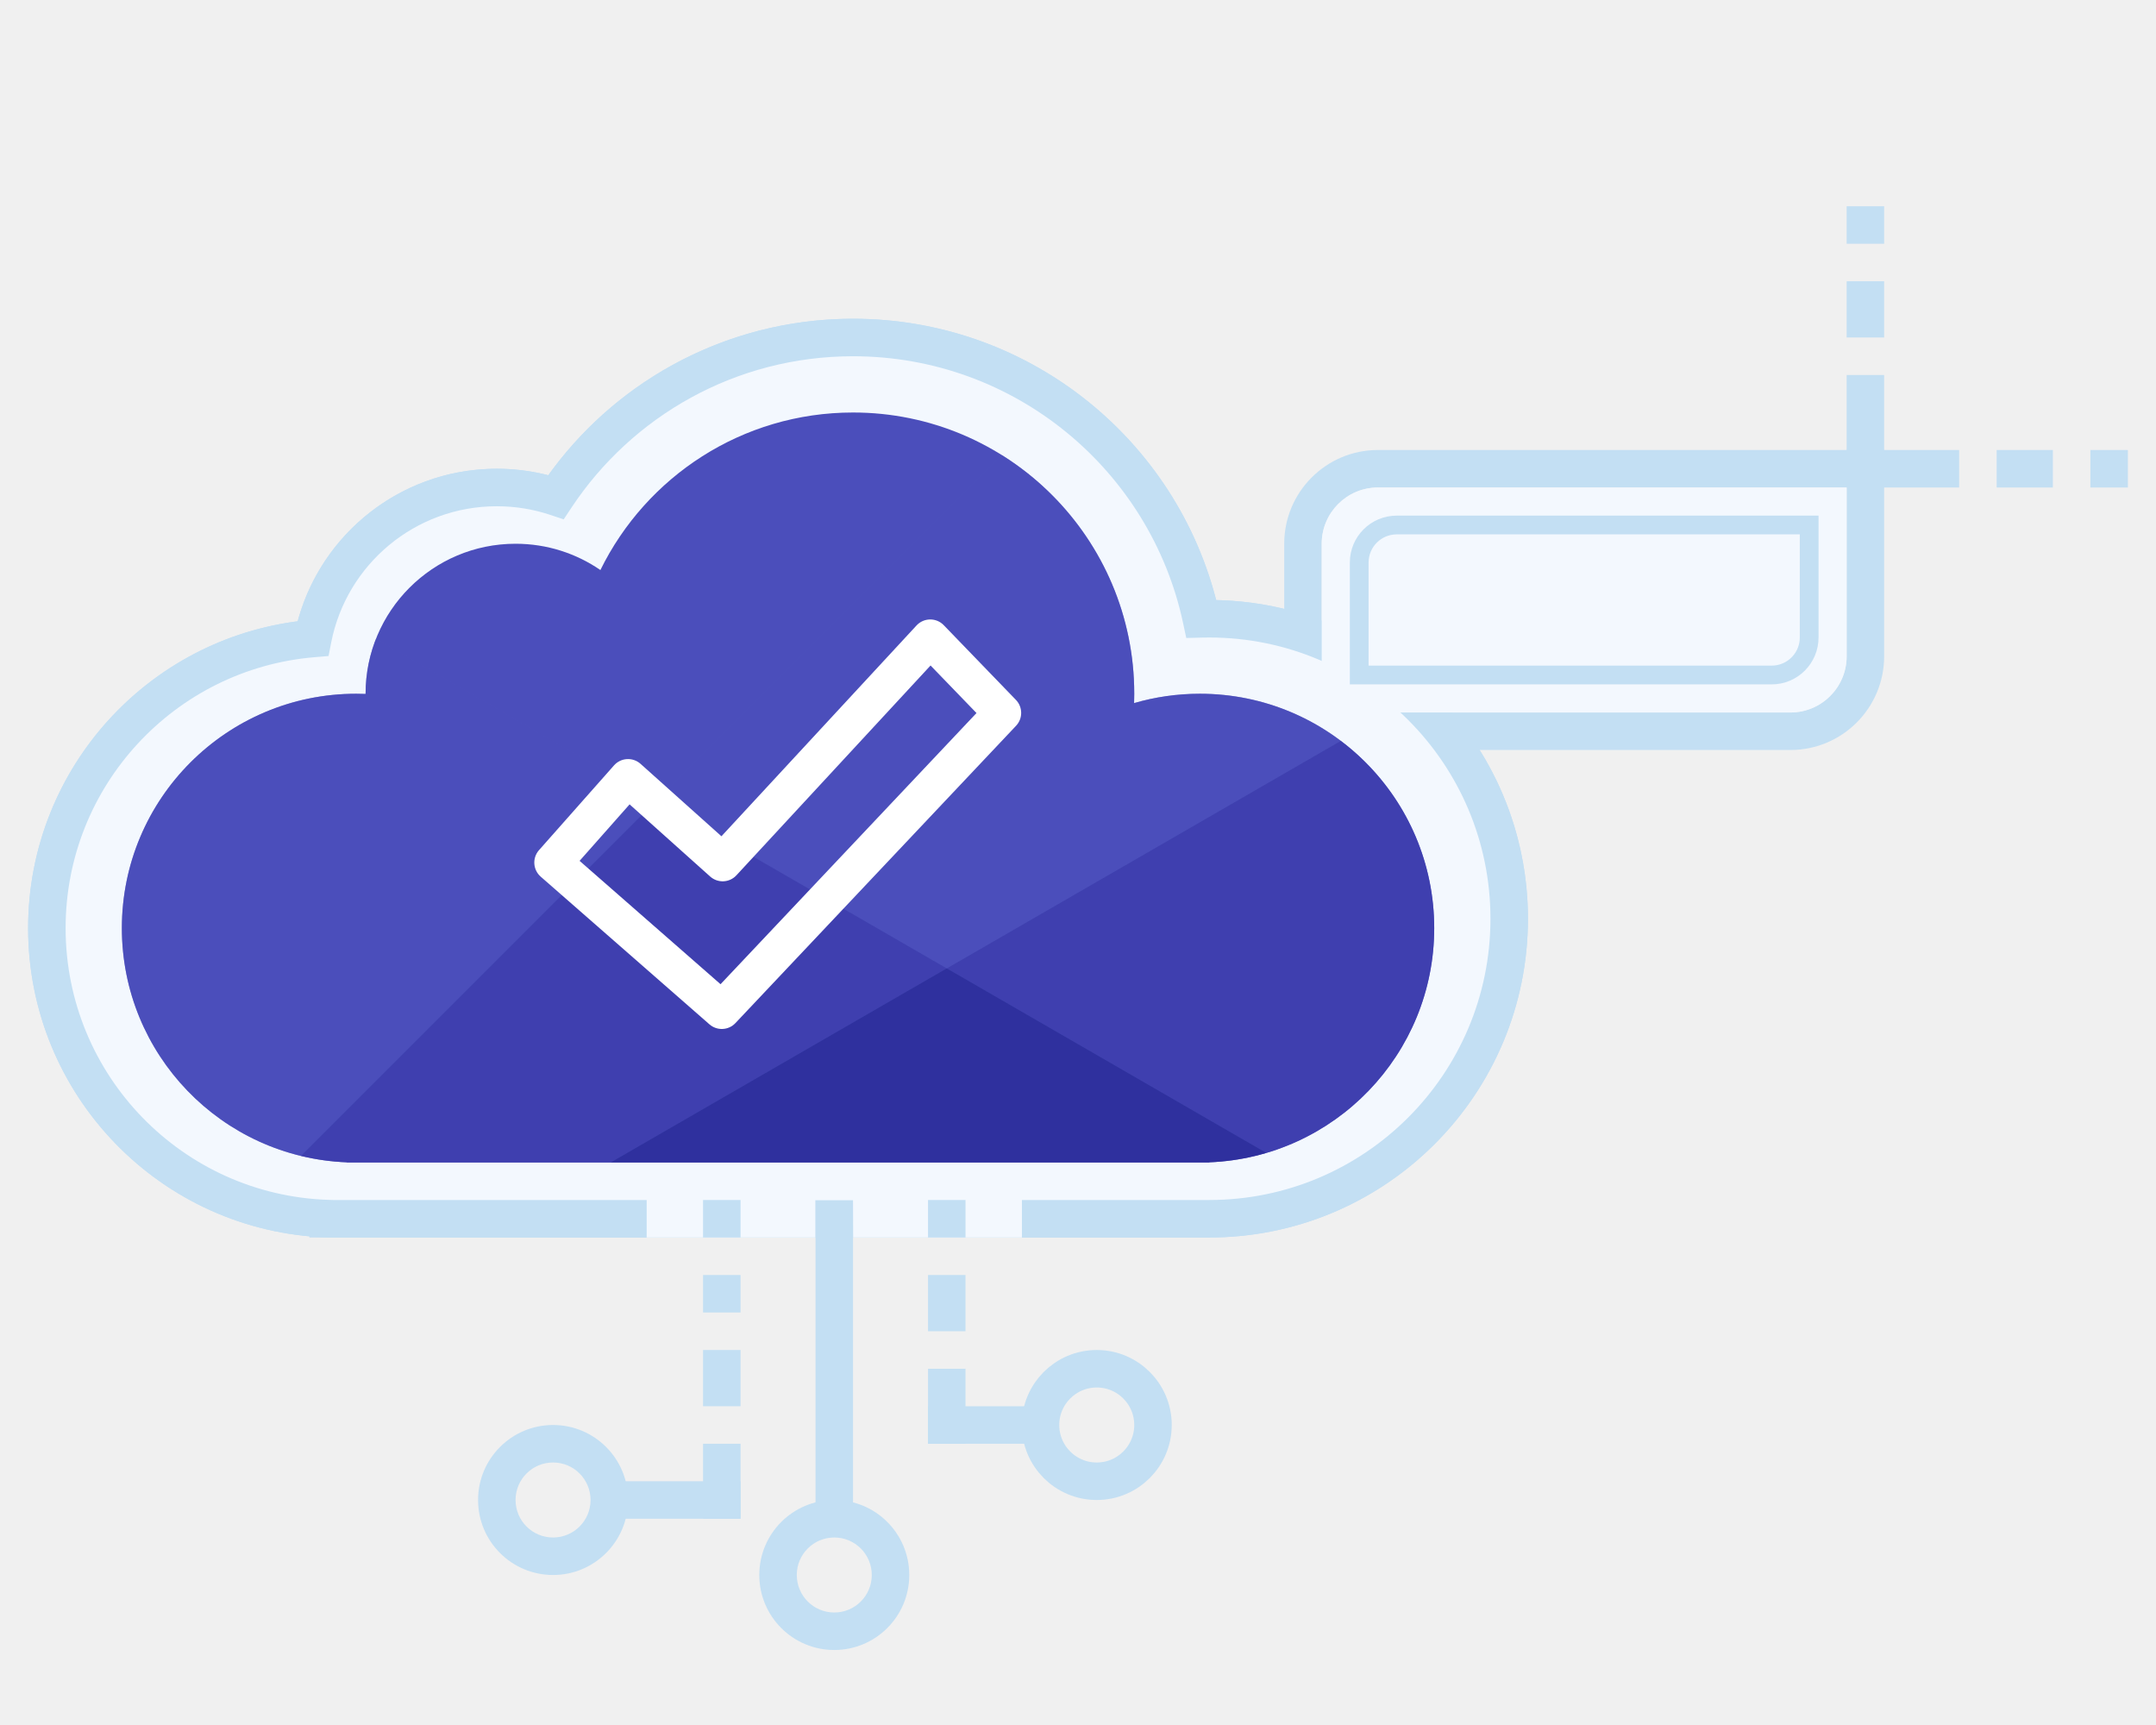
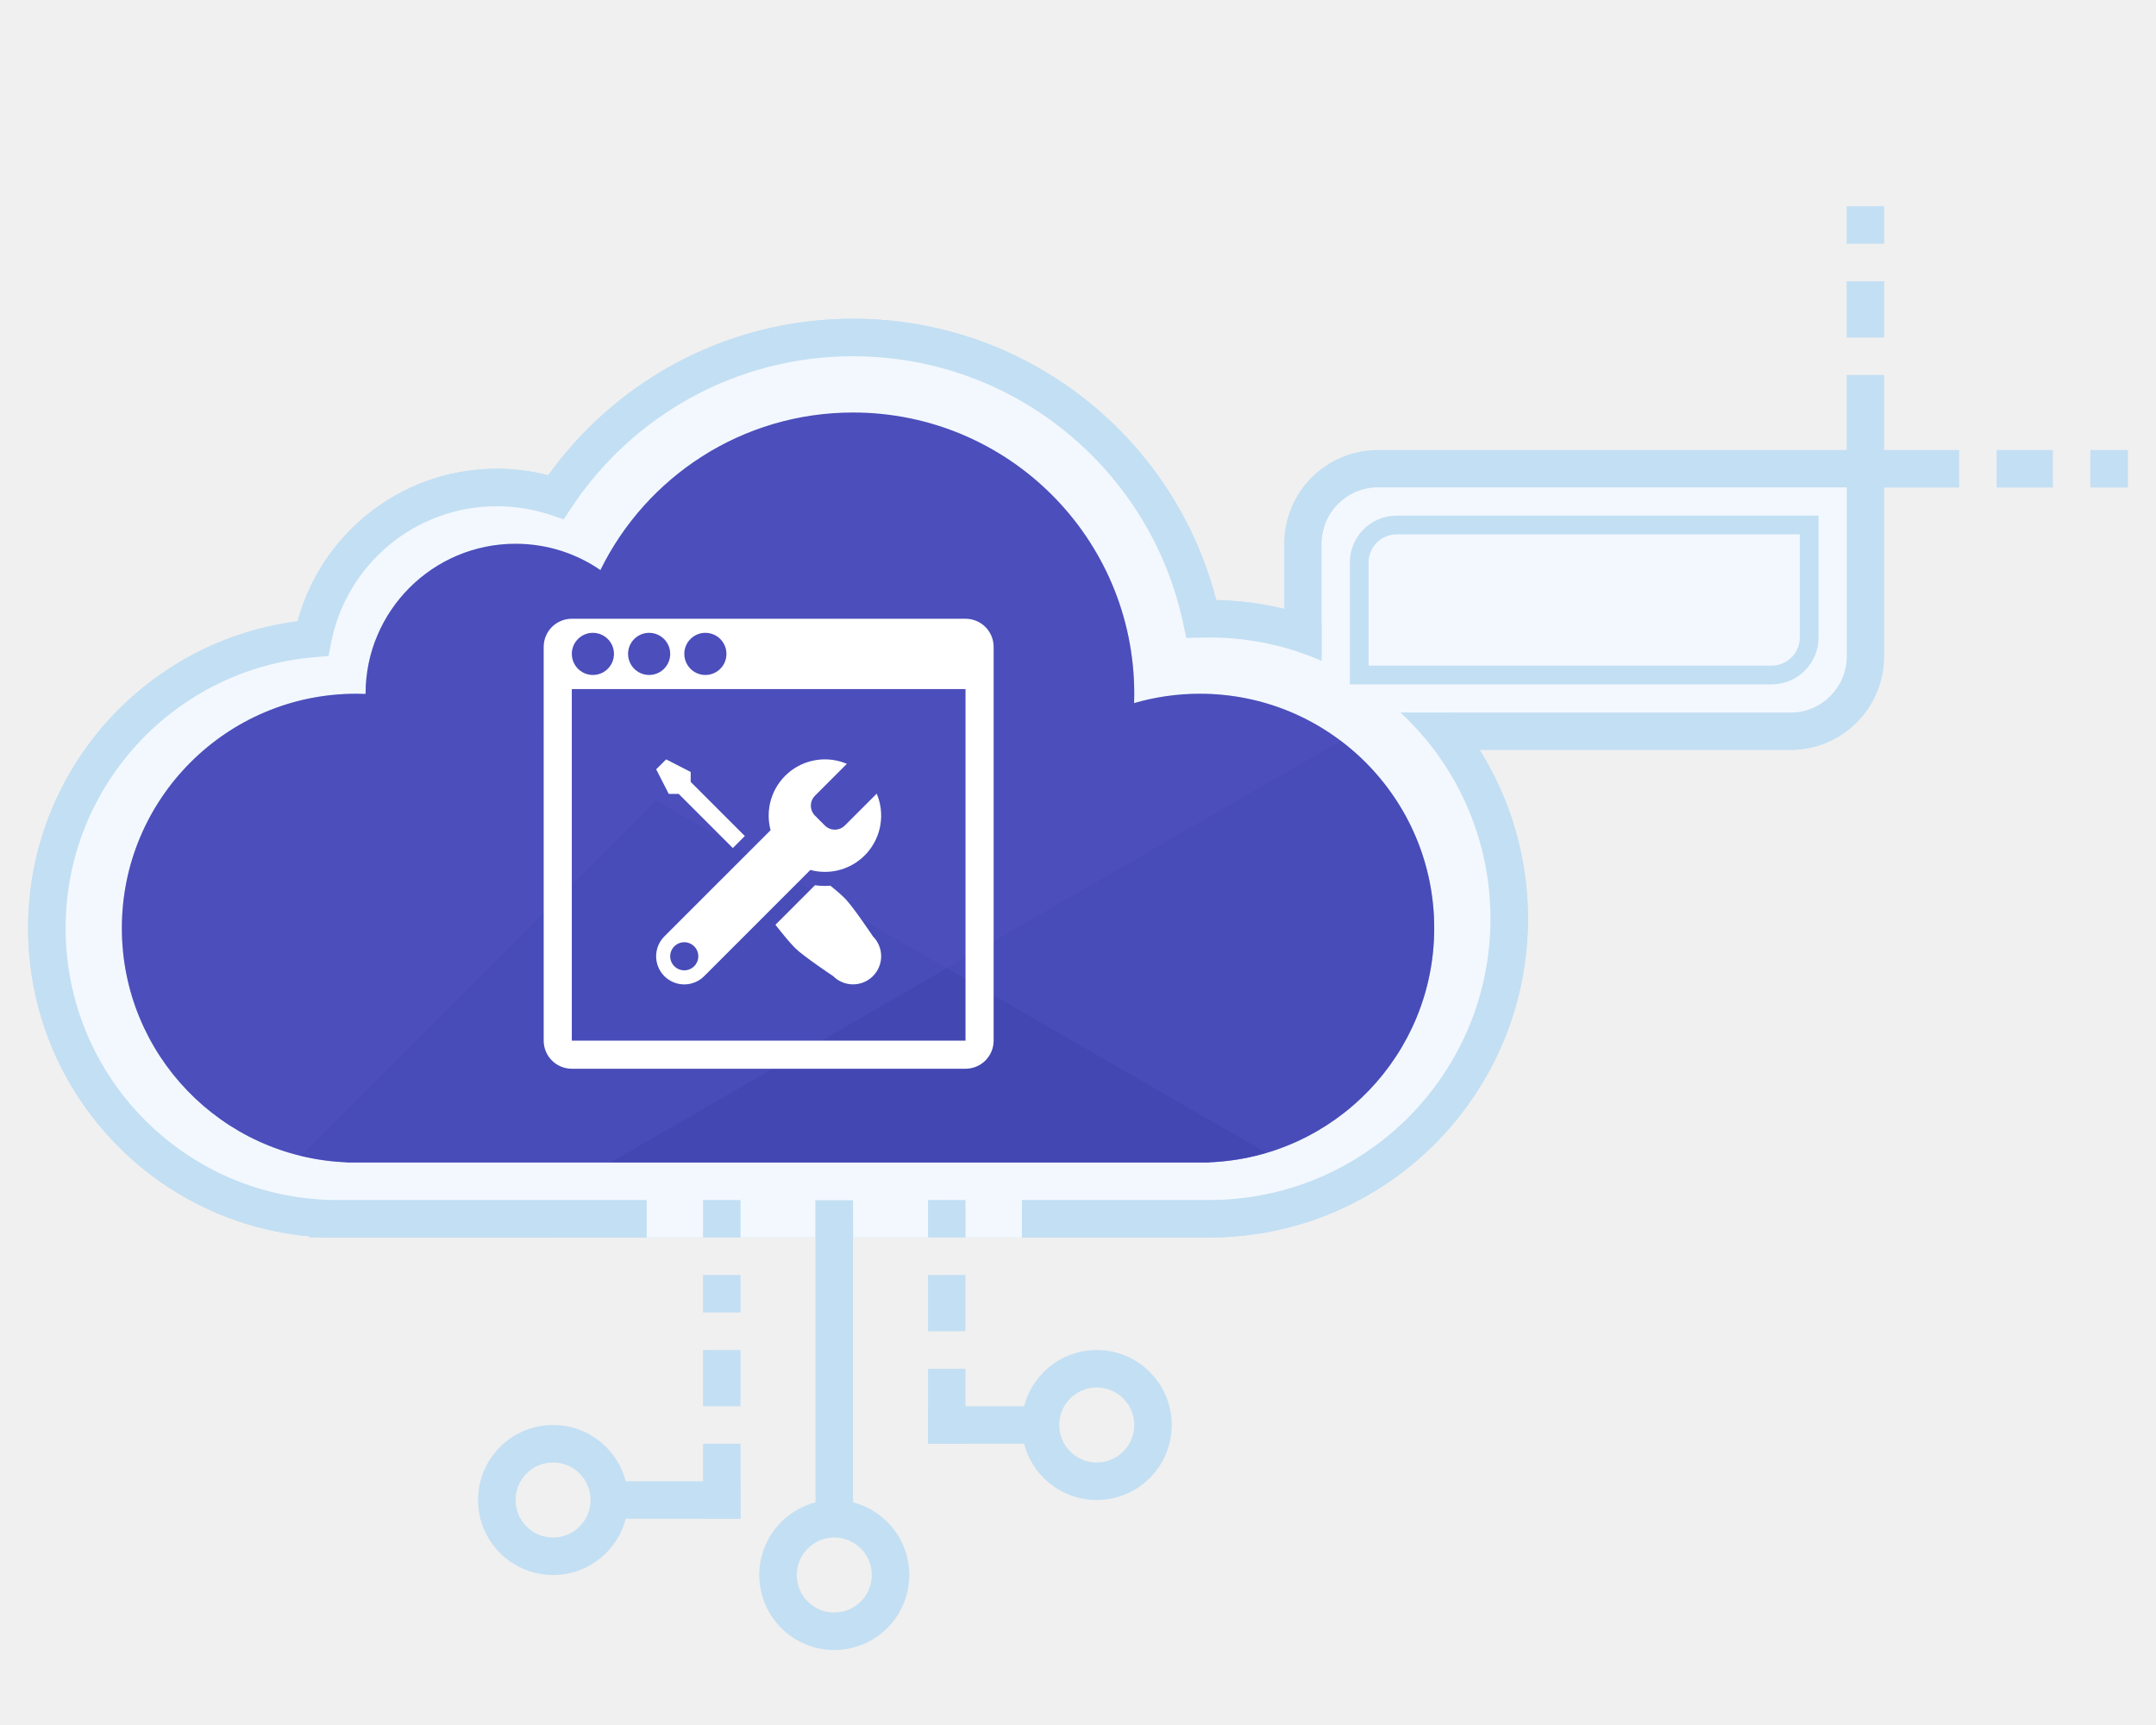
<svg xmlns="http://www.w3.org/2000/svg" width="115" height="92" viewBox="0 0 115 92" fill="none">
-   <g id="icon02">
-     <rect id="Rectangle" x="98.5" y="20" width="2" height="6" fill="#C3DFF3" />
-     <rect id="Rectangle_2" x="98.5" y="24" width="6" height="2" fill="#C3DFF3" />
-     <rect id="Rectangle Copy 56" x="106.5" y="24" width="3" height="2" fill="#C3DFF3" />
-     <rect id="Rectangle Copy 57" x="111.5" y="24" width="2" height="2" fill="#C3DFF3" />
-     <rect id="Rectangle Copy 54" x="98.5" y="15" width="2" height="3" fill="#C3DFF3" />
-     <rect id="Rectangle Copy 55" x="98.5" y="11" width="2" height="2" fill="#C3DFF3" />
-     <rect id="Rectangle_3" x="43.5" y="65" width="2" height="16" fill="#C3DFF3" />
-     <rect id="Rectangle Copy 44" x="37.5" y="77" width="2" height="4" fill="#C3DFF3" />
-     <g id="Group 11">
-       <rect id="Rectangle Copy 50" width="2" height="4" transform="matrix(-1 0 0 1 51.5 73)" fill="#C3DFF3" />
-       <rect id="Rectangle Copy 51" width="2" height="3" transform="matrix(-1 0 0 1 51.5 68)" fill="#C3DFF3" />
-       <rect id="Rectangle Copy 52" width="2" height="2" transform="matrix(-1 0 0 1 51.5 64)" fill="#C3DFF3" />
-       <rect id="Rectangle Copy 53" width="6" height="2" transform="matrix(-1 0 0 1 55.5 75)" fill="#C3DFF3" />
-       <circle id="Oval Copy 10" cx="58.5" cy="76" r="3" stroke="#C3DFF3" stroke-width="2" />
-     </g>
-     <rect id="Rectangle Copy 48" x="37.5" y="72" width="2" height="3" fill="#C3DFF3" />
-     <rect id="Rectangle Copy 49" x="37.5" y="68" width="2" height="2" fill="#C3DFF3" />
-     <rect id="Rectangle Copy 47" x="32.5" y="79" width="7" height="2" fill="#C3DFF3" />
-     <path id="Oval Copy 6" fill-rule="evenodd" clip-rule="evenodd" d="M48.5 84C48.5 81.791 46.709 80 44.5 80C42.291 80 40.5 81.791 40.5 84C40.5 86.209 42.291 88 44.5 88C46.709 88 48.5 86.209 48.5 84ZM42.5 84C42.5 82.895 43.395 82 44.5 82C45.605 82 46.5 82.895 46.5 84C46.5 85.105 45.605 86 44.5 86C43.395 86 42.5 85.105 42.5 84Z" fill="#C3DFF3" />
-     <path id="Oval Copy 9" fill-rule="evenodd" clip-rule="evenodd" d="M33.5 80C33.5 77.791 31.709 76 29.5 76C27.291 76 25.5 77.791 25.5 80C25.5 82.209 27.291 84 29.5 84C31.709 84 33.5 82.209 33.5 80ZM27.5 80C27.5 78.895 28.395 78 29.5 78C30.605 78 31.5 78.895 31.5 80C31.5 81.105 30.605 82 29.5 82C28.395 82 27.5 81.105 27.5 80Z" fill="#C3DFF3" />
-     <path id="Rectangle_4" fill-rule="evenodd" clip-rule="evenodd" d="M68.5 40H95.5C98.261 40 100.5 37.761 100.5 35V24H73.5C70.739 24 68.5 26.239 68.5 29V40ZM95.5 38H70.5V29C70.5 27.343 71.843 26 73.5 26H98.5V35C98.5 36.598 97.251 37.904 95.676 37.995L95.5 38Z" fill="#C3DFF3" />
-     <path id="Mask" fill-rule="evenodd" clip-rule="evenodd" d="M65.145 32.012C66.612 32.067 68.032 32.307 69.382 32.711L78.145 38.859C80.193 41.609 81.428 45.001 81.497 48.677L81.5 49C81.5 58.264 74.082 65.818 64.825 65.997L64.5 66L17.467 65.999C8.58 65.71 1.5 58.413 1.5 49.5C1.5 41.241 7.591 34.329 15.62 33.17L15.877 33.135L15.908 33.022C17.194 28.432 21.348 25.131 26.208 25.004L26.5 25C27.395 25 28.276 25.107 29.13 25.317L29.244 25.347L29.505 24.992C33.165 20.119 38.872 17.127 45.102 17.004L45.5 17C54.614 17 62.473 23.143 64.804 31.752L64.87 32.004L65.145 32.012ZM63.102 33.215C61.34 24.98 54.03 19 45.5 19C39.392 19 33.806 22.065 30.491 27.062L30.068 27.699L29.342 27.458C28.434 27.156 27.478 27 26.5 27C22.182 27 18.495 30.064 17.67 34.248L17.524 34.988L16.773 35.051C9.296 35.677 3.5 41.949 3.5 49.5C3.5 57.333 9.722 63.746 17.5 64L64.49 64L64.796 63.997C72.954 63.84 79.5 57.174 79.5 49C79.5 45.274 78.141 41.865 75.894 39.242C74.177 37.239 71.943 35.695 69.398 34.816C67.866 34.287 66.221 34 64.51 34L64.215 34.003L63.276 34.031L63.102 33.215Z" fill="#C3DFF3" />
-     <g id="Mask_2">
-       <path fill-rule="evenodd" clip-rule="evenodd" d="M64.079 33.005C62.245 24.43 54.623 18 45.5 18C38.885 18 33.059 21.381 29.657 26.509C28.665 26.179 27.603 26 26.5 26C21.643 26 17.594 29.463 16.689 34.055C8.742 34.72 2.5 41.381 2.5 49.5C2.5 57.893 9.171 64.728 17.5 64.992V65H18H64.5C73.337 65 80.5 57.837 80.5 49C80.5 40.163 73.337 33 64.5 33C64.359 33 64.219 33.002 64.079 33.005Z" fill="#F3F8FE" />
-       <path d="M64.079 33.005L63.102 33.215L63.275 34.026L64.105 34.005L64.079 33.005ZM29.657 26.509L29.341 27.457L30.067 27.699L30.49 27.061L29.657 26.509ZM16.689 34.055L16.773 35.051L17.524 34.988L17.67 34.248L16.689 34.055ZM17.5 64.992H18.5V64.023L17.532 63.993L17.5 64.992ZM17.5 65H16.5V66H17.5V65ZM65.057 32.796C63.126 23.769 55.105 17 45.5 17V19C54.142 19 61.363 25.091 63.102 33.215L65.057 32.796ZM45.5 17C38.536 17 32.404 20.56 28.824 25.956L30.49 27.061C33.715 22.201 39.234 19 45.5 19V17ZM29.972 25.56C28.88 25.196 27.712 25 26.5 25V27C27.494 27 28.45 27.161 29.341 27.457L29.972 25.56ZM26.5 25C21.156 25 16.704 28.81 15.708 33.861L17.67 34.248C18.485 30.116 22.13 27 26.5 27V25ZM16.606 33.058C8.145 33.767 1.5 40.857 1.5 49.5H3.5C3.5 41.905 9.339 35.674 16.773 35.051L16.606 33.058ZM1.5 49.5C1.5 58.435 8.601 65.711 17.468 65.992L17.532 63.993C9.741 63.746 3.5 57.351 3.5 49.5H1.5ZM16.5 64.992V65H18.5V64.992H16.5ZM17.5 66H18V64H17.5V66ZM18 66H64.5V64H18V66ZM79.5 49C79.5 57.284 72.784 64 64.5 64V66C73.889 66 81.5 58.389 81.5 49H79.5ZM64.5 34C72.784 34 79.5 40.716 79.5 49H81.5C81.5 39.611 73.889 32 64.5 32V34ZM64.105 34.005C64.236 34.002 64.368 34 64.5 34V32C64.351 32 64.202 32.002 64.054 32.006L64.105 34.005Z" fill="#C3DFF3" />
-     </g>
-     <g id="Object">
-       <mask id="mask0" mask-type="alpha" maskUnits="userSpaceOnUse" x="1" y="17" width="81" height="49">
-         <g id="Mask_3">
-           <path fill-rule="evenodd" clip-rule="evenodd" d="M64.079 33.005C62.245 24.43 54.623 18 45.5 18C38.885 18 33.059 21.381 29.657 26.509C28.665 26.179 27.603 26 26.5 26C21.643 26 17.594 29.463 16.689 34.055C8.742 34.72 2.5 41.381 2.5 49.5C2.5 57.893 9.171 64.728 17.5 64.992V65H18H64.5C73.337 65 80.5 57.837 80.5 49C80.5 40.163 73.337 33 64.5 33C64.359 33 64.219 33.002 64.079 33.005Z" fill="white" />
-           <path d="M64.079 33.005L63.102 33.215L63.275 34.026L64.105 34.005L64.079 33.005ZM29.657 26.509L29.341 27.457L30.067 27.699L30.49 27.061L29.657 26.509ZM16.689 34.055L16.773 35.051L17.524 34.988L17.67 34.248L16.689 34.055ZM17.5 64.992H18.5V64.023L17.532 63.993L17.5 64.992ZM17.5 65H16.5V66H17.5V65ZM65.057 32.796C63.126 23.769 55.105 17 45.5 17V19C54.142 19 61.363 25.091 63.102 33.215L65.057 32.796ZM45.5 17C38.536 17 32.404 20.56 28.824 25.956L30.49 27.061C33.715 22.201 39.234 19 45.5 19V17ZM29.972 25.56C28.88 25.196 27.712 25 26.5 25V27C27.494 27 28.45 27.161 29.341 27.457L29.972 25.56ZM26.5 25C21.156 25 16.704 28.81 15.708 33.861L17.67 34.248C18.485 30.116 22.13 27 26.5 27V25ZM16.606 33.058C8.145 33.767 1.5 40.857 1.5 49.5H3.5C3.5 41.905 9.339 35.674 16.773 35.051L16.606 33.058ZM1.5 49.5C1.5 58.435 8.601 65.711 17.468 65.992L17.532 63.993C9.741 63.746 3.5 57.351 3.5 49.5H1.5ZM16.5 64.992V65H18.5V64.992H16.5ZM17.5 66H18V64H17.5V66ZM18 66H64.5V64H18V66ZM79.5 49C79.5 57.284 72.784 64 64.5 64V66C73.889 66 81.5 58.389 81.5 49H79.5ZM64.5 34C72.784 34 79.5 40.716 79.5 49H81.5C81.5 39.611 73.889 32 64.5 32V34ZM64.105 34.005C64.236 34.002 64.368 34 64.5 34V32C64.351 32 64.202 32.002 64.054 32.006L64.105 34.005Z" fill="white" />
+   <path d="M100.5 20H98.5V26H100.5V20Z" fill="#C3DFF3" />
+   <path d="M104.5 24H98.5V26H104.5V24Z" fill="#C3DFF3" />
+   <path d="M109.5 24H106.5V26H109.5V24Z" fill="#C3DFF3" />
+   <path d="M113.5 24H111.5V26H113.5V24Z" fill="#C3DFF3" />
+   <path d="M100.5 15H98.5V18H100.5V15Z" fill="#C3DFF3" />
+   <path d="M100.5 11H98.5V13H100.5V11Z" fill="#C3DFF3" />
+   <path d="M45.5 65H43.5V81H45.5V65Z" fill="#C3DFF3" />
+   <path d="M39.5 77H37.5V81H39.5V77Z" fill="#C3DFF3" />
+   <path d="M49.5 73H51.5V77H49.5V73Z" fill="#C3DFF3" />
+   <path d="M49.5 68H51.5V71H49.5V68Z" fill="#C3DFF3" />
+   <path d="M49.5 64H51.5V66H49.5V64Z" fill="#C3DFF3" />
+   <path d="M49.5 75H55.5V77H49.5V75Z" fill="#C3DFF3" />
+   <path d="M58.5 79C60.157 79 61.5 77.657 61.5 76C61.5 74.343 60.157 73 58.5 73C56.843 73 55.5 74.343 55.5 76C55.5 77.657 56.843 79 58.5 79Z" stroke="#C3DFF3" stroke-width="2" />
+   <path d="M39.5 72H37.5V75H39.5V72Z" fill="#C3DFF3" />
+   <path d="M39.5 68H37.5V70H39.5V68Z" fill="#C3DFF3" />
+   <path d="M39.5 79H32.5V81H39.5V79Z" fill="#C3DFF3" />
+   <path fill-rule="evenodd" clip-rule="evenodd" d="M48.5 84C48.5 81.791 46.709 80 44.5 80C42.291 80 40.5 81.791 40.5 84C40.5 86.209 42.291 88 44.5 88C46.709 88 48.5 86.209 48.5 84ZM42.5 84C42.5 82.895 43.395 82 44.5 82C45.605 82 46.5 82.895 46.5 84C46.5 85.105 45.605 86 44.5 86C43.395 86 42.5 85.105 42.5 84Z" fill="#C3DFF3" />
+   <path fill-rule="evenodd" clip-rule="evenodd" d="M33.5 80C33.5 77.791 31.709 76 29.5 76C27.291 76 25.5 77.791 25.5 80C25.5 82.209 27.291 84 29.5 84C31.709 84 33.5 82.209 33.5 80ZM27.5 80C27.5 78.895 28.395 78 29.5 78C30.605 78 31.5 78.895 31.5 80C31.5 81.105 30.605 82 29.5 82C28.395 82 27.5 81.105 27.5 80Z" fill="#C3DFF3" />
+   <path fill-rule="evenodd" clip-rule="evenodd" d="M68.5 40H95.5C98.261 40 100.5 37.761 100.5 35V24H73.5C70.739 24 68.5 26.239 68.5 29V40ZM95.5 38H70.5V29C70.5 27.343 71.843 26 73.5 26H98.5V35C98.5 36.598 97.251 37.904 95.676 37.995L95.5 38Z" fill="#C3DFF3" />
+   <path fill-rule="evenodd" clip-rule="evenodd" d="M65.145 32.012C66.612 32.067 68.032 32.307 69.382 32.711L78.145 38.859C80.193 41.609 81.428 45.001 81.497 48.677L81.5 49C81.5 58.264 74.082 65.818 64.825 65.997L64.5 66L17.467 65.999C8.58 65.71 1.5 58.413 1.5 49.5C1.5 41.241 7.591 34.329 15.62 33.17L15.877 33.135L15.908 33.022C17.194 28.432 21.348 25.131 26.208 25.004L26.5 25C27.395 25 28.276 25.107 29.13 25.317L29.244 25.347L29.505 24.992C33.165 20.119 38.872 17.127 45.102 17.004L45.5 17C54.614 17 62.473 23.143 64.804 31.752L64.87 32.004L65.145 32.012ZM63.102 33.215C61.34 24.98 54.03 19 45.5 19C39.392 19 33.806 22.065 30.491 27.062L30.068 27.699L29.342 27.458C28.434 27.156 27.478 27 26.5 27C22.182 27 18.495 30.064 17.67 34.248L17.524 34.988L16.773 35.051C9.296 35.677 3.5 41.949 3.5 49.5C3.5 57.333 9.722 63.746 17.5 64H64.49L64.796 63.997C72.954 63.84 79.5 57.174 79.5 49C79.5 45.274 78.141 41.865 75.894 39.242C74.177 37.239 71.943 35.695 69.398 34.816C67.866 34.287 66.221 34 64.51 34L64.215 34.003L63.276 34.031L63.102 33.215Z" fill="#C3DFF3" />
+   <path fill-rule="evenodd" clip-rule="evenodd" d="M64.079 33.005C62.245 24.43 54.623 18 45.5 18C38.885 18 33.059 21.381 29.657 26.509C28.665 26.179 27.603 26 26.5 26C21.643 26 17.594 29.463 16.689 34.055C8.742 34.72 2.5 41.381 2.5 49.5C2.5 57.893 9.171 64.728 17.5 64.992V65H18H64.5C73.337 65 80.5 57.837 80.5 49C80.5 40.163 73.337 33 64.5 33C64.359 33 64.219 33.002 64.079 33.005Z" fill="#F3F8FE" />
+   <path d="M64.079 33.005L63.102 33.215L63.275 34.026L64.105 34.005L64.079 33.005ZM29.657 26.509L29.341 27.457L30.067 27.699L30.49 27.061L29.657 26.509ZM16.689 34.055L16.773 35.051L17.524 34.988L17.67 34.248L16.689 34.055ZM17.5 64.992H18.5V64.023L17.532 63.993L17.5 64.992ZM17.5 65H16.5V66H17.5V65ZM65.057 32.796C63.126 23.769 55.105 17 45.5 17V19C54.142 19 61.363 25.091 63.102 33.215L65.057 32.796ZM45.5 17C38.536 17 32.404 20.56 28.824 25.956L30.49 27.061C33.715 22.201 39.234 19 45.5 19V17ZM29.972 25.56C28.88 25.196 27.712 25 26.5 25V27C27.494 27 28.45 27.161 29.341 27.457L29.972 25.56ZM26.5 25C21.156 25 16.704 28.81 15.708 33.861L17.67 34.248C18.485 30.116 22.13 27 26.5 27V25ZM16.606 33.058C8.145 33.767 1.5 40.857 1.5 49.5H3.5C3.5 41.905 9.339 35.674 16.773 35.051L16.606 33.058ZM1.5 49.5C1.5 58.435 8.601 65.711 17.468 65.992L17.532 63.993C9.741 63.746 3.5 57.351 3.5 49.5H1.5ZM16.5 64.992V65H18.5V64.992H16.5ZM17.5 66H18V64H17.5V66ZM18 66H64.5V64H18V66ZM79.5 49C79.5 57.284 72.784 64 64.5 64V66C73.889 66 81.5 58.389 81.5 49H79.5ZM64.5 34C72.784 34 79.5 40.716 79.5 49H81.5C81.5 39.611 73.889 32 64.5 32V34ZM64.105 34.005C64.236 34.002 64.368 34 64.5 34V32C64.351 32 64.202 32.002 64.054 32.006L64.105 34.005Z" fill="#C3DFF3" />
+   <mask id="mask0_2_71" style="mask-type:alpha" maskUnits="userSpaceOnUse" x="1" y="17" width="81" height="49">
+     <path fill-rule="evenodd" clip-rule="evenodd" d="M64.079 33.005C62.245 24.43 54.623 18 45.5 18C38.885 18 33.059 21.381 29.657 26.509C28.665 26.179 27.603 26 26.5 26C21.643 26 17.594 29.463 16.689 34.055C8.742 34.72 2.5 41.381 2.5 49.5C2.5 57.893 9.171 64.728 17.5 64.992V65H18H64.5C73.337 65 80.5 57.837 80.5 49C80.5 40.163 73.337 33 64.5 33C64.359 33 64.219 33.002 64.079 33.005Z" fill="white" />
+     <path d="M64.079 33.005L63.102 33.215L63.275 34.026L64.105 34.005L64.079 33.005ZM29.657 26.509L29.341 27.457L30.067 27.699L30.49 27.061L29.657 26.509ZM16.689 34.055L16.773 35.051L17.524 34.988L17.67 34.248L16.689 34.055ZM17.5 64.992H18.5V64.023L17.532 63.993L17.5 64.992ZM17.5 65H16.5V66H17.5V65ZM65.057 32.796C63.126 23.769 55.105 17 45.5 17V19C54.142 19 61.363 25.091 63.102 33.215L65.057 32.796ZM45.5 17C38.536 17 32.404 20.56 28.824 25.956L30.49 27.061C33.715 22.201 39.234 19 45.5 19V17ZM29.972 25.56C28.88 25.196 27.712 25 26.5 25V27C27.494 27 28.45 27.161 29.341 27.457L29.972 25.56ZM26.5 25C21.156 25 16.704 28.81 15.708 33.861L17.67 34.248C18.485 30.116 22.13 27 26.5 27V25ZM16.606 33.058C8.145 33.767 1.5 40.857 1.5 49.5H3.5C3.5 41.905 9.339 35.674 16.773 35.051L16.606 33.058ZM1.5 49.5C1.5 58.435 8.601 65.711 17.468 65.992L17.532 63.993C9.741 63.746 3.5 57.351 3.5 49.5H1.5ZM16.5 64.992V65H18.5V64.992H16.5ZM17.5 66H18V64H17.5V66ZM18 66H64.5V64H18V66ZM79.5 49C79.5 57.284 72.784 64 64.5 64V66C73.889 66 81.5 58.389 81.5 49H79.5ZM64.5 34C72.784 34 79.5 40.716 79.5 49H81.5C81.5 39.611 73.889 32 64.5 32V34ZM64.105 34.005C64.236 34.002 64.368 34 64.5 34V32C64.351 32 64.202 32.002 64.054 32.006L64.105 34.005Z" fill="white" />
+   </mask>
+   <g mask="url(#mask0_2_71)">
+     <path fill-rule="evenodd" clip-rule="evenodd" d="M60.492 37.499C60.497 37.333 60.5 37.167 60.5 37C60.5 28.716 53.784 22 45.5 22C39.583 22 34.467 25.426 32.025 30.402C30.738 29.518 29.18 29 27.5 29C23.082 29 19.5 32.582 19.5 37V37.01C19.334 37.003 19.168 37 19 37C12.096 37 6.5 42.596 6.5 49.5C6.5 56.236 11.828 61.728 18.5 61.99V62H19H64H64.5V61.99C71.172 61.728 76.5 56.236 76.5 49.5C76.5 42.596 70.904 37 64 37C62.782 37 61.605 37.174 60.492 37.499Z" fill="#4B4EBB" />
+     <mask id="mask1_2_71" style="mask-type:alpha" maskUnits="userSpaceOnUse" x="6" y="22" width="71" height="40">
+       <path fill-rule="evenodd" clip-rule="evenodd" d="M60.492 37.499C60.497 37.333 60.5 37.167 60.5 37C60.5 28.716 53.784 22 45.5 22C39.583 22 34.467 25.426 32.025 30.402C30.738 29.518 29.18 29 27.5 29C23.082 29 19.5 32.582 19.5 37V37.01C19.334 37.003 19.168 37 19 37C12.096 37 6.5 42.596 6.5 49.5C6.5 56.236 11.828 61.728 18.5 61.99V62H19H64H64.5V61.99C71.172 61.728 76.5 56.236 76.5 49.5C76.5 42.596 70.904 37 64 37C62.782 37 61.605 37.174 60.492 37.499Z" fill="white" />
+     </mask>
+     <g mask="url(#mask1_2_71)">
+       <g style="mix-blend-mode:multiply" opacity="0.5">
+         <g style="mix-blend-mode:multiply" opacity="0.5">
+           <path d="M81.203 69.376L-0.203 22.376L-14.203 46.624L67.203 93.624L81.203 69.376Z" fill="#4B4EBB" />
        </g>
-       </mask>
-       <g mask="url(#mask0)">
-         <g id="Rectangle_5">
-           <path id="Mask_4" fill-rule="evenodd" clip-rule="evenodd" d="M60.492 37.499C60.497 37.333 60.5 37.167 60.5 37C60.5 28.716 53.784 22 45.5 22C39.583 22 34.467 25.426 32.025 30.402C30.738 29.518 29.18 29 27.5 29C23.082 29 19.5 32.582 19.5 37L19.5 37.01C19.334 37.003 19.168 37 19 37C12.096 37 6.5 42.596 6.5 49.5C6.5 56.236 11.828 61.728 18.5 61.99V62H19H64H64.5V61.99C71.172 61.728 76.5 56.236 76.5 49.5C76.5 42.596 70.904 37 64 37C62.782 37 61.605 37.174 60.492 37.499Z" fill="#4B4EBB" />
-           <mask id="mask1" mask-type="alpha" maskUnits="userSpaceOnUse" x="6" y="22" width="71" height="40">
-             <path id="Mask_5" fill-rule="evenodd" clip-rule="evenodd" d="M60.492 37.499C60.497 37.333 60.5 37.167 60.5 37C60.5 28.716 53.784 22 45.5 22C39.583 22 34.467 25.426 32.025 30.402C30.738 29.518 29.18 29 27.5 29C23.082 29 19.5 32.582 19.5 37L19.5 37.01C19.334 37.003 19.168 37 19 37C12.096 37 6.5 42.596 6.5 49.5C6.5 56.236 11.828 61.728 18.5 61.99V62H19H64H64.5V61.99C71.172 61.728 76.5 56.236 76.5 49.5C76.5 42.596 70.904 37 64 37C62.782 37 61.605 37.174 60.492 37.499Z" fill="white" />
-           </mask>
-           <g mask="url(#mask1)">
-             <g id="Rectangle_6" style="mix-blend-mode:multiply" opacity="0.5">
-               <rect x="-0.203" y="22.376" width="94" height="28" transform="rotate(30 -0.203125 22.3757)" fill="#4B4EBB" />
-             </g>
-             <g id="Rectangle Copy 6" style="mix-blend-mode:multiply" opacity="0.5">
-               <rect width="94" height="28" transform="matrix(-0.866025 0.5 0.5 0.866025 101.203 22.3757)" fill="#4B4EBB" />
-             </g>
-             <g id="Rectangle Copy 9" style="mix-blend-mode:multiply" opacity="0.5">
-               <rect width="94" height="47" transform="matrix(-0.707107 0.707107 0.707107 0.707107 67.8345 9.86646)" fill="#4B4EBB" />
-             </g>
-           </g>
+       </g>
+       <g style="mix-blend-mode:multiply" opacity="0.5">
+         <g style="mix-blend-mode:multiply" opacity="0.5">
+           <path d="M19.797 69.376L101.203 22.376L115.203 46.624L33.797 93.624L19.797 69.376Z" fill="#4B4EBB" />
        </g>
-         <path id="Path 11" fill-rule="evenodd" clip-rule="evenodd" d="M38.481 44.601L48.886 33.359C49.276 32.937 49.94 32.93 50.339 33.343L54.188 37.327C54.559 37.711 54.563 38.32 54.196 38.708L39.227 54.565C38.858 54.956 38.246 54.985 37.841 54.631L28.841 46.755C28.424 46.39 28.383 45.755 28.751 45.34L32.751 40.821C33.118 40.406 33.754 40.369 34.167 40.739L38.481 44.601ZM52.086 38.029L49.635 35.493L39.281 46.682C38.911 47.083 38.287 47.112 37.88 46.748L33.582 42.899L30.915 45.912L38.433 52.491L52.086 38.029Z" fill="white" />
+       </g>
+       <g style="mix-blend-mode:multiply" opacity="0.5">
+         <g style="mix-blend-mode:multiply" opacity="0.5">
+           <path d="M1.366 76.335L67.835 9.866L101.069 43.1L34.6 109.569L1.366 76.335Z" fill="#4B4EBB" />
+         </g>
      </g>
    </g>
-     <path id="Rectangle_7" d="M70.5 29C70.5 27.343 71.843 26 73.5 26H98.5V35C98.5 36.657 97.157 38 95.5 38H70.5V29Z" fill="#F3F8FE" />
-     <path id="Rectangle_8" fill-rule="evenodd" clip-rule="evenodd" d="M34.493 63H54.508V66H45.507L45.5 64H43.49V66H34.493V63Z" fill="#F3F8FE" />
-     <rect id="Rectangle Copy 69" x="49.5" y="64" width="2" height="2" fill="#C3DFF3" />
-     <rect id="Rectangle Copy 70" x="37.5" y="64" width="2" height="2" fill="#C3DFF3" />
-     <path id="Rectangle_9" fill-rule="evenodd" clip-rule="evenodd" d="M72 36.5H94.5C95.881 36.5 97 35.381 97 34V27.5H74.5C73.119 27.5 72 28.619 72 30V36.5ZM94.5 35.5H73V30C73 29.172 73.672 28.5 74.5 28.5H96V34C96 34.78 95.405 35.42 94.644 35.493L94.5 35.5Z" fill="#C3DFF3" />
  </g>
+   <path d="M70.5 29C70.5 27.343 71.843 26 73.5 26H98.5V35C98.5 36.657 97.157 38 95.5 38H70.5V29Z" fill="#F3F8FE" />
+   <path fill-rule="evenodd" clip-rule="evenodd" d="M34.493 63H54.508V66H45.507L45.5 64H43.49V66H34.493V63Z" fill="#F3F8FE" />
+   <path d="M51.5 64H49.5V66H51.5V64Z" fill="#C3DFF3" />
+   <path d="M39.5 64H37.5V66H39.5V64Z" fill="#C3DFF3" />
+   <path fill-rule="evenodd" clip-rule="evenodd" d="M72 36.5H94.5C95.881 36.5 97 35.381 97 34V27.5H74.5C73.119 27.5 72 28.619 72 30V36.5ZM94.5 35.5H73V30C73 29.172 73.672 28.5 74.5 28.5H96V34C96 34.78 95.405 35.42 94.644 35.493L94.5 35.5Z" fill="#C3DFF3" />
+   <g clip-path="url(#clip0_2_71)">
+     <path d="M37.559 52.063L43.223 46.398C43.766 46.544 44.34 46.534 44.877 46.37C45.415 46.206 45.896 45.894 46.265 45.469C46.634 45.045 46.876 44.526 46.964 43.97C47.052 43.415 46.983 42.846 46.763 42.328L45.061 44.03C44.92 44.17 44.729 44.248 44.53 44.248C44.332 44.248 44.141 44.17 44 44.03L43.47 43.5C43.33 43.359 43.251 43.168 43.251 42.97C43.251 42.771 43.33 42.58 43.47 42.439L45.172 40.737C44.654 40.518 44.085 40.448 43.53 40.536C42.975 40.624 42.455 40.866 42.031 41.235C41.607 41.604 41.295 42.085 41.131 42.623C40.967 43.161 40.957 43.734 41.103 44.277L35.437 49.941C35.156 50.222 34.998 50.604 34.998 51.002C34.998 51.4 35.156 51.781 35.437 52.063C35.719 52.344 36.1 52.502 36.498 52.502C36.896 52.502 37.278 52.344 37.559 52.063V52.063ZM35.968 50.472C36.073 50.367 36.206 50.295 36.352 50.266C36.498 50.237 36.648 50.252 36.785 50.309C36.922 50.366 37.04 50.462 37.122 50.585C37.205 50.709 37.248 50.853 37.248 51.002C37.248 51.15 37.205 51.295 37.122 51.419C37.04 51.542 36.922 51.638 36.785 51.695C36.648 51.752 36.498 51.766 36.352 51.737C36.206 51.709 36.073 51.637 35.968 51.532C35.827 51.391 35.748 51.201 35.748 51.002C35.748 50.803 35.827 50.612 35.968 50.472V50.472Z" fill="white" />
+     <path d="M45.085 47.933L45.05 47.898C44.878 47.724 44.605 47.489 44.297 47.238C44.199 47.246 44.1 47.25 44.001 47.25C43.823 47.25 43.646 47.237 43.47 47.212L41.361 49.321C41.741 49.807 42.139 50.292 42.399 50.55L42.434 50.584C42.875 51.016 44.44 52.06 44.44 52.06C44.579 52.199 44.744 52.31 44.926 52.385C45.108 52.461 45.303 52.499 45.501 52.499C45.697 52.499 45.893 52.461 46.075 52.385C46.257 52.31 46.422 52.199 46.561 52.06V52.06C46.701 51.921 46.811 51.755 46.886 51.573C46.962 51.391 47.001 51.196 47.001 50.999C47.001 50.802 46.962 50.607 46.886 50.425C46.811 50.243 46.701 50.078 46.561 49.938C46.561 49.938 45.517 48.375 45.085 47.933Z" fill="white" />
+     <path d="M36.201 42.341L39.089 45.229L39.729 44.589L36.841 41.701V41.171L35.531 40.5L35.001 41.03L35.671 42.341H36.201Z" fill="white" />
+     <path d="M51.5 33H30.5C30.102 33 29.721 33.158 29.439 33.439C29.158 33.721 29 34.102 29 34.5V55.5C29 55.898 29.158 56.279 29.439 56.561C29.721 56.842 30.102 57 30.5 57H51.5C51.898 57 52.279 56.842 52.561 56.561C52.842 56.279 53 55.898 53 55.5V34.5C53 34.102 52.842 33.721 52.561 33.439C52.279 33.158 51.898 33 51.5 33V33ZM37.625 33.75C37.847 33.75 38.065 33.816 38.25 33.94C38.435 34.063 38.579 34.239 38.664 34.444C38.749 34.65 38.772 34.876 38.728 35.094C38.685 35.313 38.578 35.513 38.42 35.67C38.263 35.828 38.063 35.935 37.844 35.978C37.626 36.022 37.4 35.999 37.194 35.914C36.989 35.829 36.813 35.685 36.69 35.5C36.566 35.315 36.5 35.097 36.5 34.875C36.5 34.577 36.618 34.291 36.83 34.08C37.041 33.868 37.327 33.75 37.625 33.75ZM34.625 33.75C34.847 33.75 35.065 33.816 35.25 33.94C35.435 34.063 35.579 34.239 35.664 34.444C35.749 34.65 35.772 34.876 35.728 35.094C35.685 35.313 35.578 35.513 35.42 35.67C35.263 35.828 35.063 35.935 34.844 35.978C34.626 36.022 34.4 35.999 34.194 35.914C33.989 35.829 33.813 35.685 33.69 35.5C33.566 35.315 33.5 35.097 33.5 34.875C33.5 34.577 33.618 34.291 33.83 34.08C34.041 33.868 34.327 33.75 34.625 33.75V33.75ZM31.625 33.75C31.848 33.75 32.065 33.816 32.25 33.94C32.435 34.063 32.579 34.239 32.664 34.444C32.749 34.65 32.772 34.876 32.728 35.094C32.685 35.313 32.578 35.513 32.42 35.67C32.263 35.828 32.063 35.935 31.845 35.978C31.626 36.022 31.4 35.999 31.195 35.914C30.989 35.829 30.813 35.685 30.69 35.5C30.566 35.315 30.5 35.097 30.5 34.875C30.5 34.577 30.619 34.291 30.829 34.08C31.041 33.868 31.327 33.75 31.625 33.75V33.75ZM51.5 55.5H30.5V36.75H51.5V55.5Z" fill="white" />
+   </g>
+   <defs>
+     <clipPath id="clip0_2_71">
+       <rect width="24" height="24" fill="white" transform="translate(29 33)" />
+     </clipPath>
+   </defs>
</svg>
